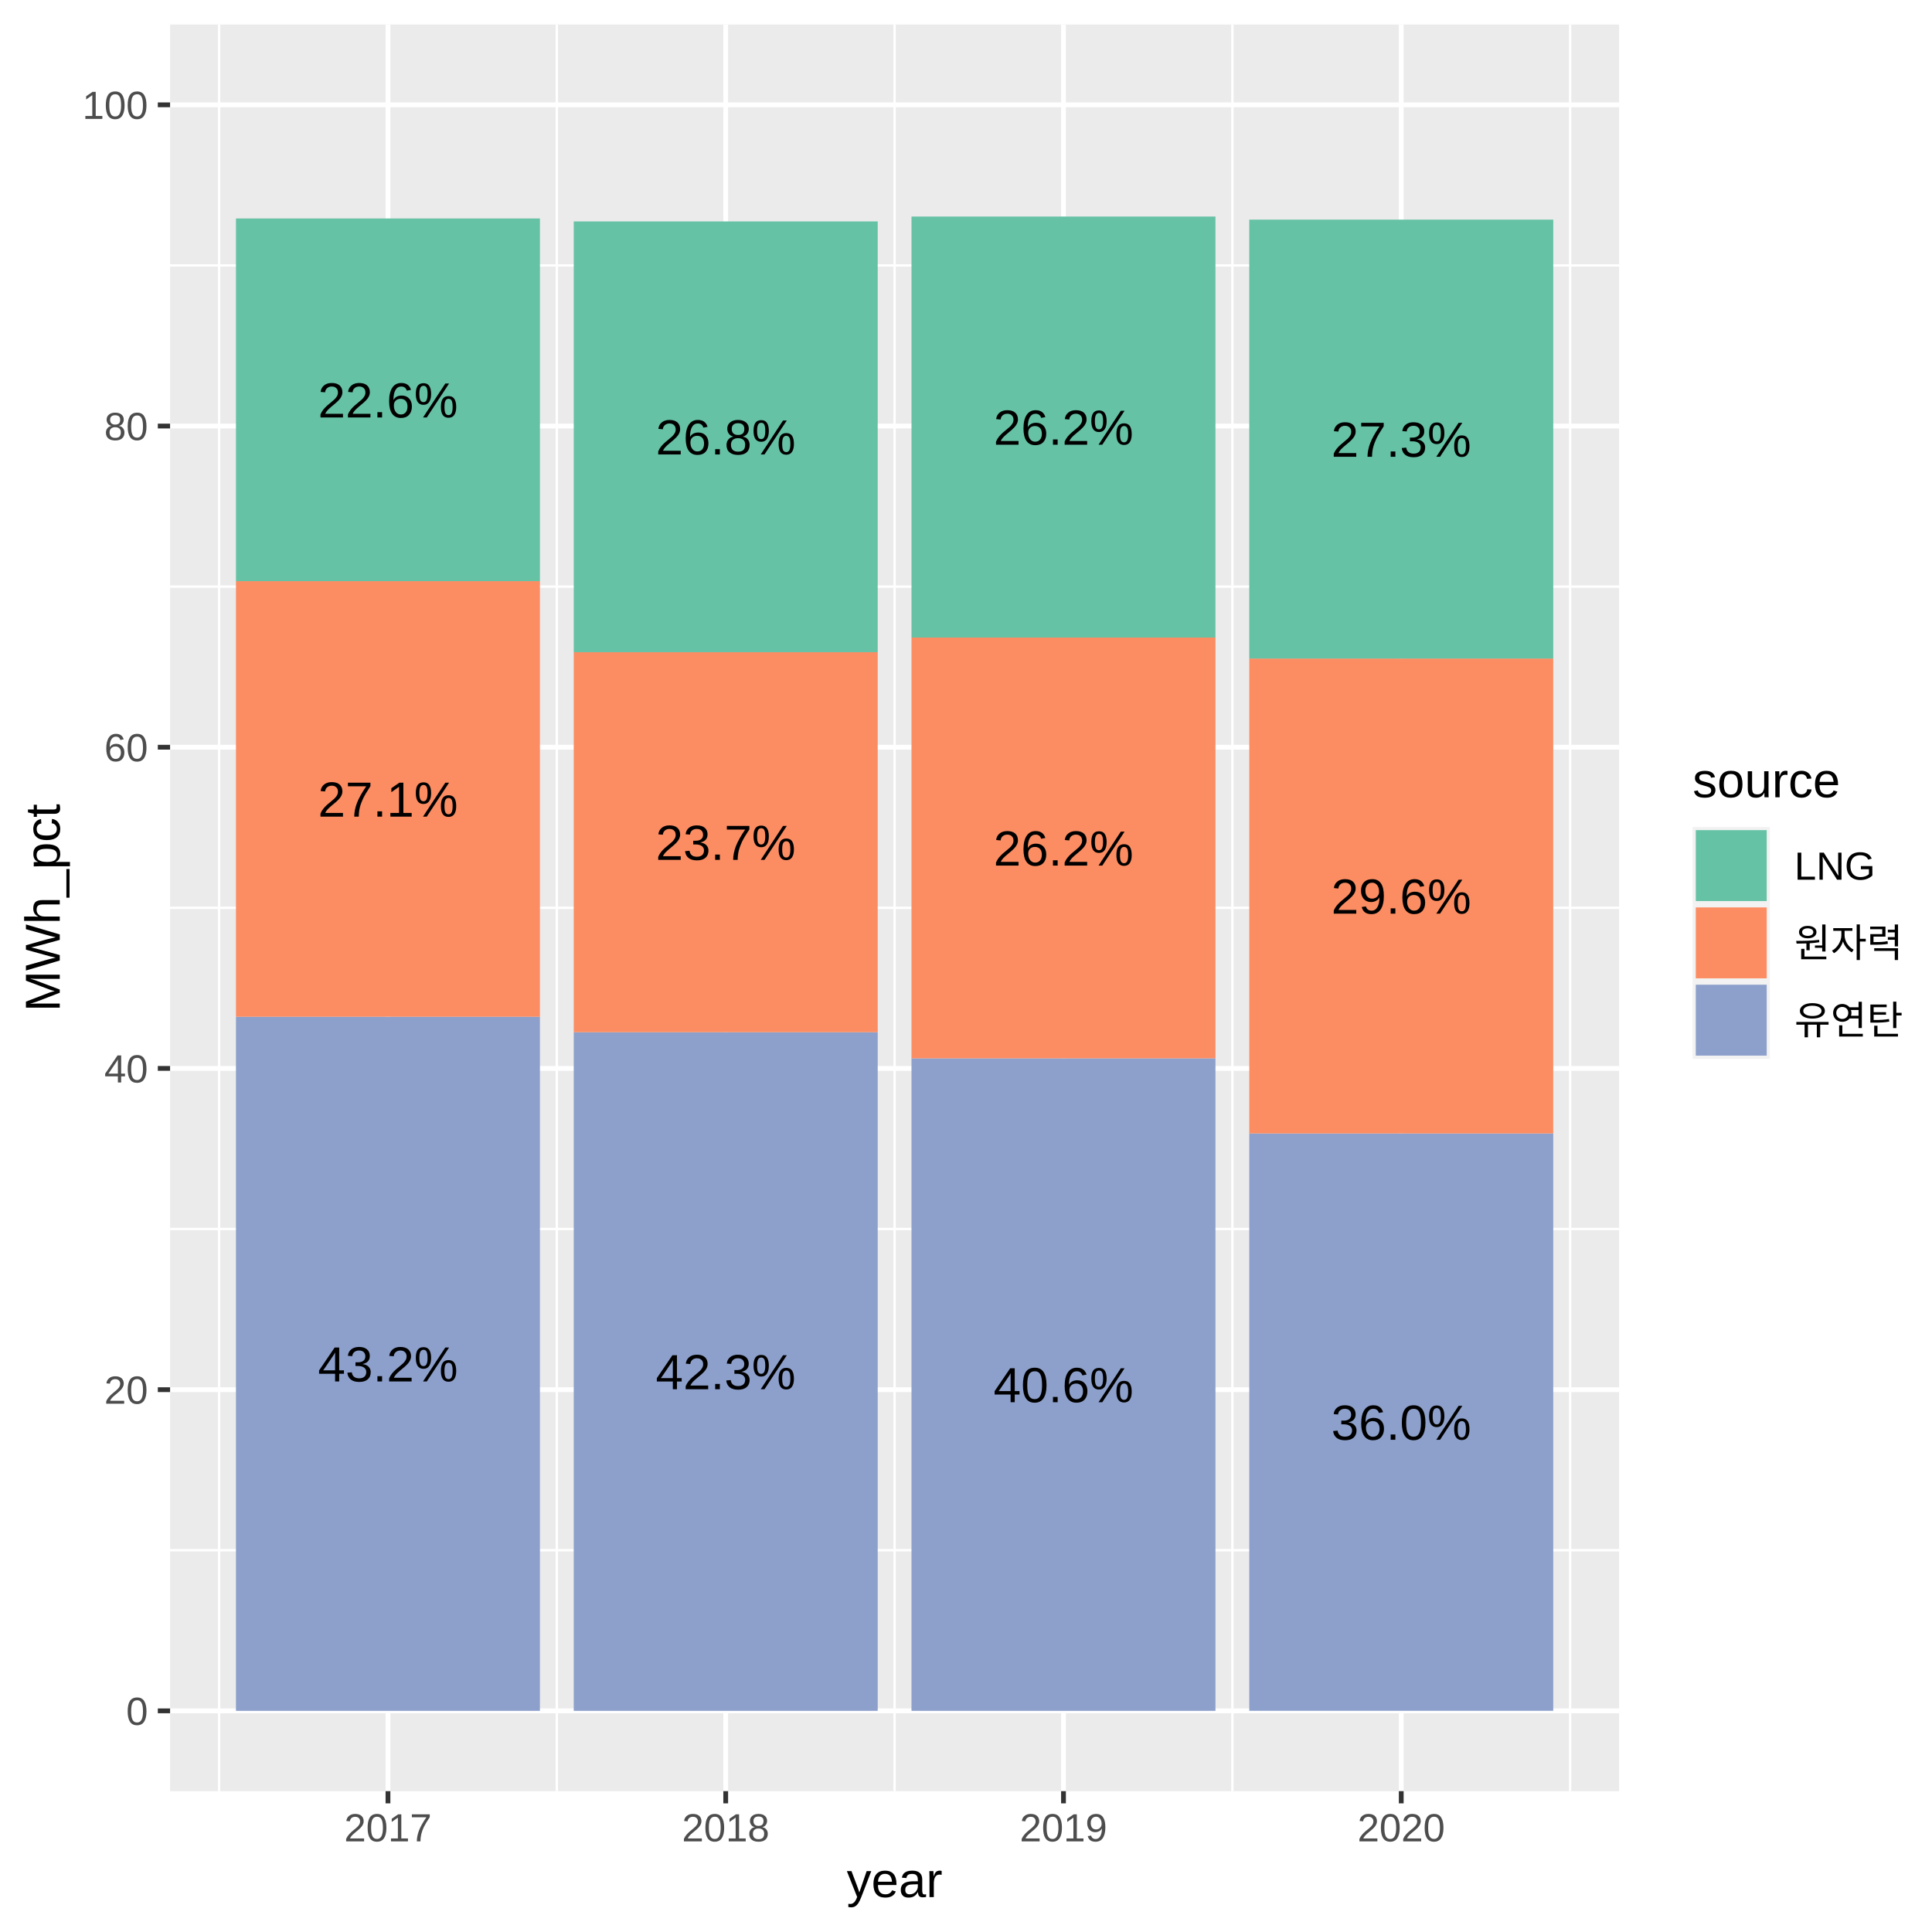
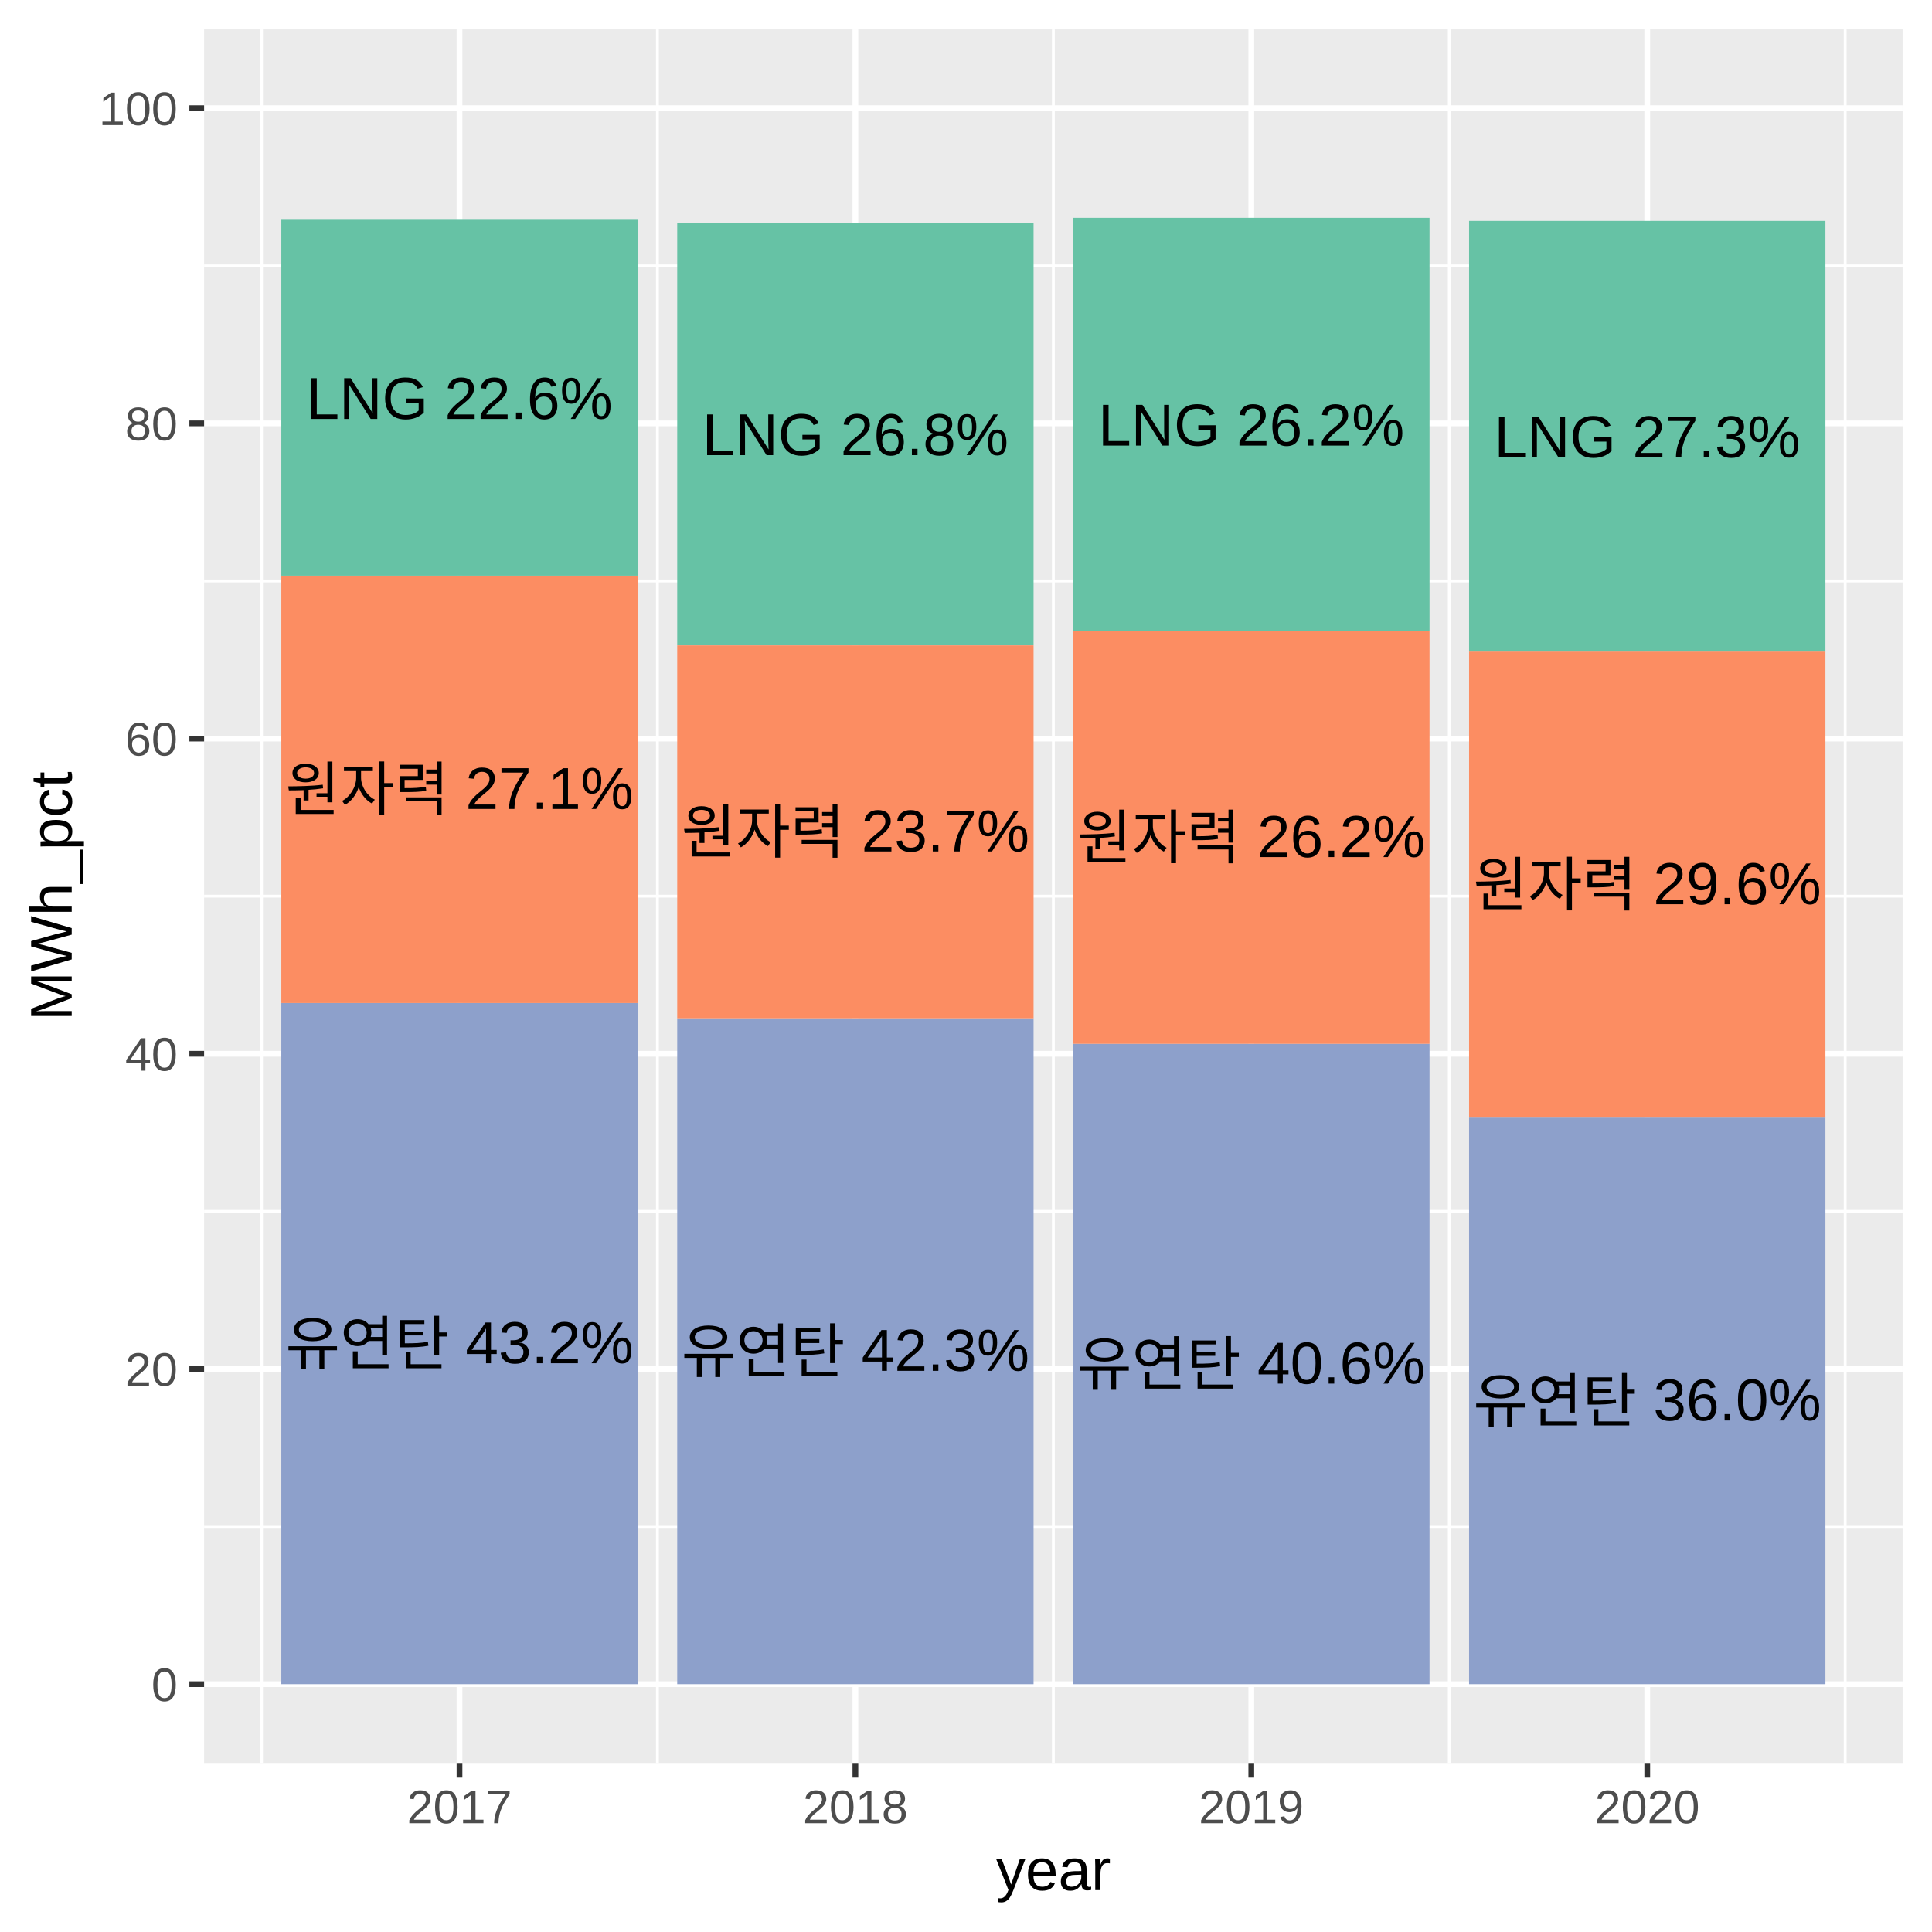
- <svg xmlns="http://www.w3.org/2000/svg" class="svglite" width="432.00pt" height="432.00pt" viewBox="0 0 432.00 432.00">
+ <svg xmlns="http://www.w3.org/2000/svg" class="svglite" width="360.00pt" height="360.00pt" viewBox="0 0 360.00 360.00">
  <defs>
    <style type="text/css">
    .svglite line, .svglite polyline, .svglite polygon, .svglite path, .svglite rect, .svglite circle {
      fill: none;
      stroke: #000000;
      stroke-linecap: round;
      stroke-linejoin: round;
      stroke-miterlimit: 10.00;
    }
  </style>
  </defs>
  <rect width="100%" height="100%" style="stroke: none; fill: #FFFFFF;" />
  <defs>
-     <clipPath id="cpMC4wMHw0MzIuMDB8MC4wMHw0MzIuMDA=">
-       <rect x="0.00" y="0.00" width="432.00" height="432.00" />
+     <clipPath id="cpMC4wMHwzNjAuMDB8MC4wMHwzNjAuMDA=">
+       <rect x="0.00" y="0.00" width="360.00" height="360.00" />
    </clipPath>
  </defs>
-   <g clip-path="url(#cpMC4wMHw0MzIuMDB8MC4wMHw0MzIuMDA=)">
-     <rect x="0" y="0.00" width="432.00" height="432.00" style="stroke-width: 1.07; stroke: #FFFFFF; fill: #FFFFFF;" />
+   <g clip-path="url(#cpMC4wMHwzNjAuMDB8MC4wMHwzNjAuMDA=)">
+     <rect x="0" y="0.00" width="360.00" height="360.00" style="stroke-width: 1.07; stroke: #FFFFFF; fill: #FFFFFF;" />
  </g>
  <defs>
-     <clipPath id="cpMzguMDN8MzYyLjA0fDUuNDh8NDAwLjUw">
-       <rect x="38.03" y="5.48" width="324.00" height="395.02" />
+     <clipPath id="cpMzguMDN8MzU0LjUyfDUuNDh8MzI4LjUw">
+       <rect x="38.03" y="5.48" width="316.49" height="323.02" />
    </clipPath>
  </defs>
-   <g clip-path="url(#cpMzguMDN8MzYyLjA0fDUuNDh8NDAwLjUw)">
-     <rect x="38.03" y="5.48" width="324.00" height="395.02" style="stroke-width: 1.07; stroke: none; fill: #EBEBEB;" />
-     <polyline points="38.03,346.64 362.04,346.64 " style="stroke-width: 0.53; stroke: #FFFFFF; stroke-linecap: butt;" />
-     <polyline points="38.03,274.81 362.04,274.81 " style="stroke-width: 0.53; stroke: #FFFFFF; stroke-linecap: butt;" />
-     <polyline points="38.03,202.99 362.04,202.99 " style="stroke-width: 0.53; stroke: #FFFFFF; stroke-linecap: butt;" />
-     <polyline points="38.03,131.17 362.04,131.17 " style="stroke-width: 0.53; stroke: #FFFFFF; stroke-linecap: butt;" />
-     <polyline points="38.03,59.35 362.04,59.35 " style="stroke-width: 0.53; stroke: #FFFFFF; stroke-linecap: butt;" />
-     <polyline points="48.99,400.50 48.99,5.48 " style="stroke-width: 0.53; stroke: #FFFFFF; stroke-linecap: butt;" />
-     <polyline points="124.51,400.50 124.51,5.48 " style="stroke-width: 0.53; stroke: #FFFFFF; stroke-linecap: butt;" />
-     <polyline points="200.03,400.50 200.03,5.48 " style="stroke-width: 0.53; stroke: #FFFFFF; stroke-linecap: butt;" />
-     <polyline points="275.56,400.50 275.56,5.48 " style="stroke-width: 0.53; stroke: #FFFFFF; stroke-linecap: butt;" />
-     <polyline points="351.08,400.50 351.08,5.48 " style="stroke-width: 0.53; stroke: #FFFFFF; stroke-linecap: butt;" />
-     <polyline points="38.03,382.55 362.04,382.55 " style="stroke-width: 1.07; stroke: #FFFFFF; stroke-linecap: butt;" />
-     <polyline points="38.03,310.73 362.04,310.73 " style="stroke-width: 1.07; stroke: #FFFFFF; stroke-linecap: butt;" />
-     <polyline points="38.03,238.90 362.04,238.90 " style="stroke-width: 1.07; stroke: #FFFFFF; stroke-linecap: butt;" />
-     <polyline points="38.03,167.08 362.04,167.08 " style="stroke-width: 1.07; stroke: #FFFFFF; stroke-linecap: butt;" />
-     <polyline points="38.03,95.26 362.04,95.26 " style="stroke-width: 1.07; stroke: #FFFFFF; stroke-linecap: butt;" />
-     <polyline points="38.03,23.44 362.04,23.44 " style="stroke-width: 1.07; stroke: #FFFFFF; stroke-linecap: butt;" />
-     <polyline points="86.75,400.50 86.75,5.48 " style="stroke-width: 1.07; stroke: #FFFFFF; stroke-linecap: butt;" />
-     <polyline points="162.27,400.50 162.27,5.48 " style="stroke-width: 1.07; stroke: #FFFFFF; stroke-linecap: butt;" />
-     <polyline points="237.80,400.50 237.80,5.48 " style="stroke-width: 1.07; stroke: #FFFFFF; stroke-linecap: butt;" />
-     <polyline points="313.32,400.50 313.32,5.48 " style="stroke-width: 1.07; stroke: #FFFFFF; stroke-linecap: butt;" />
-     <rect x="52.76" y="227.35" width="67.97" height="155.20" style="stroke-width: 1.07; stroke: none; stroke-linecap: square; stroke-linejoin: miter; fill: #8DA0CB;" />
-     <rect x="52.76" y="129.95" width="67.97" height="97.40" style="stroke-width: 1.07; stroke: none; stroke-linecap: square; stroke-linejoin: miter; fill: #FC8D62;" />
-     <rect x="52.76" y="48.85" width="67.97" height="81.10" style="stroke-width: 1.07; stroke: none; stroke-linecap: square; stroke-linejoin: miter; fill: #66C2A5;" />
-     <rect x="128.29" y="230.81" width="67.97" height="151.74" style="stroke-width: 1.07; stroke: none; stroke-linecap: square; stroke-linejoin: miter; fill: #8DA0CB;" />
-     <rect x="128.29" y="49.51" width="67.97" height="96.33" style="stroke-width: 1.07; stroke: none; stroke-linecap: square; stroke-linejoin: miter; fill: #66C2A5;" />
-     <rect x="128.29" y="145.84" width="67.97" height="84.97" style="stroke-width: 1.07; stroke: none; stroke-linecap: square; stroke-linejoin: miter; fill: #FC8D62;" />
-     <rect x="203.81" y="236.64" width="67.97" height="145.91" style="stroke-width: 1.07; stroke: none; stroke-linecap: square; stroke-linejoin: miter; fill: #8DA0CB;" />
-     <rect x="203.81" y="48.42" width="67.97" height="94.14" style="stroke-width: 1.07; stroke: none; stroke-linecap: square; stroke-linejoin: miter; fill: #66C2A5;" />
-     <rect x="203.81" y="142.56" width="67.97" height="94.08" style="stroke-width: 1.07; stroke: none; stroke-linecap: square; stroke-linejoin: miter; fill: #FC8D62;" />
-     <rect x="279.34" y="253.44" width="67.97" height="129.10" style="stroke-width: 1.07; stroke: none; stroke-linecap: square; stroke-linejoin: miter; fill: #8DA0CB;" />
-     <rect x="279.34" y="147.25" width="67.97" height="106.19" style="stroke-width: 1.07; stroke: none; stroke-linecap: square; stroke-linejoin: miter; fill: #FC8D62;" />
-     <rect x="279.34" y="49.11" width="67.97" height="98.14" style="stroke-width: 1.07; stroke: none; stroke-linecap: square; stroke-linejoin: miter; fill: #66C2A5;" />
-     <text x="86.75" y="308.90" text-anchor="middle" style="font-size: 11.04px; font-family: Arial;" textLength="31.28px" lengthAdjust="spacingAndGlyphs">43.2%</text>
-     <text x="86.75" y="182.60" text-anchor="middle" style="font-size: 11.04px; font-family: Arial;" textLength="31.28px" lengthAdjust="spacingAndGlyphs">27.1%</text>
-     <text x="86.75" y="93.35" text-anchor="middle" style="font-size: 11.04px; font-family: Arial;" textLength="31.28px" lengthAdjust="spacingAndGlyphs">22.6%</text>
-     <text x="162.27" y="310.63" text-anchor="middle" style="font-size: 11.04px; font-family: Arial;" textLength="31.28px" lengthAdjust="spacingAndGlyphs">42.3%</text>
-     <text x="162.27" y="101.62" text-anchor="middle" style="font-size: 11.04px; font-family: Arial;" textLength="31.28px" lengthAdjust="spacingAndGlyphs">26.8%</text>
-     <text x="162.27" y="192.27" text-anchor="middle" style="font-size: 11.04px; font-family: Arial;" textLength="31.28px" lengthAdjust="spacingAndGlyphs">23.7%</text>
-     <text x="237.80" y="313.54" text-anchor="middle" style="font-size: 11.04px; font-family: Arial;" textLength="31.28px" lengthAdjust="spacingAndGlyphs">40.6%</text>
-     <text x="237.80" y="99.44" text-anchor="middle" style="font-size: 11.04px; font-family: Arial;" textLength="31.28px" lengthAdjust="spacingAndGlyphs">26.2%</text>
-     <text x="237.80" y="193.55" text-anchor="middle" style="font-size: 11.04px; font-family: Arial;" textLength="31.28px" lengthAdjust="spacingAndGlyphs">26.2%</text>
-     <text x="313.32" y="321.94" text-anchor="middle" style="font-size: 11.04px; font-family: Arial;" textLength="31.28px" lengthAdjust="spacingAndGlyphs">36.0%</text>
-     <text x="313.32" y="204.30" text-anchor="middle" style="font-size: 11.04px; font-family: Arial;" textLength="31.28px" lengthAdjust="spacingAndGlyphs">29.6%</text>
-     <text x="313.32" y="102.13" text-anchor="middle" style="font-size: 11.04px; font-family: Arial;" textLength="31.28px" lengthAdjust="spacingAndGlyphs">27.3%</text>
+   <g clip-path="url(#cpMzguMDN8MzU0LjUyfDUuNDh8MzI4LjUw)">
+     <rect x="38.03" y="5.48" width="316.49" height="323.02" style="stroke-width: 1.07; stroke: none; fill: #EBEBEB;" />
+     <polyline points="38.03,284.45 354.52,284.45 " style="stroke-width: 0.53; stroke: #FFFFFF; stroke-linecap: butt;" />
+     <polyline points="38.03,225.72 354.52,225.72 " style="stroke-width: 0.53; stroke: #FFFFFF; stroke-linecap: butt;" />
+     <polyline points="38.03,166.99 354.52,166.99 " style="stroke-width: 0.53; stroke: #FFFFFF; stroke-linecap: butt;" />
+     <polyline points="38.03,108.26 354.52,108.26 " style="stroke-width: 0.53; stroke: #FFFFFF; stroke-linecap: butt;" />
+     <polyline points="38.03,49.53 354.52,49.53 " style="stroke-width: 0.53; stroke: #FFFFFF; stroke-linecap: butt;" />
+     <polyline points="48.73,328.50 48.73,5.48 " style="stroke-width: 0.53; stroke: #FFFFFF; stroke-linecap: butt;" />
+     <polyline points="122.50,328.50 122.50,5.48 " style="stroke-width: 0.53; stroke: #FFFFFF; stroke-linecap: butt;" />
+     <polyline points="196.28,328.50 196.28,5.48 " style="stroke-width: 0.53; stroke: #FFFFFF; stroke-linecap: butt;" />
+     <polyline points="270.05,328.50 270.05,5.48 " style="stroke-width: 0.53; stroke: #FFFFFF; stroke-linecap: butt;" />
+     <polyline points="343.82,328.50 343.82,5.48 " style="stroke-width: 0.53; stroke: #FFFFFF; stroke-linecap: butt;" />
+     <polyline points="38.03,313.82 354.52,313.82 " style="stroke-width: 1.07; stroke: #FFFFFF; stroke-linecap: butt;" />
+     <polyline points="38.03,255.09 354.52,255.09 " style="stroke-width: 1.07; stroke: #FFFFFF; stroke-linecap: butt;" />
+     <polyline points="38.03,196.36 354.52,196.36 " style="stroke-width: 1.07; stroke: #FFFFFF; stroke-linecap: butt;" />
+     <polyline points="38.03,137.63 354.52,137.63 " style="stroke-width: 1.07; stroke: #FFFFFF; stroke-linecap: butt;" />
+     <polyline points="38.03,78.89 354.52,78.89 " style="stroke-width: 1.07; stroke: #FFFFFF; stroke-linecap: butt;" />
+     <polyline points="38.03,20.16 354.52,20.16 " style="stroke-width: 1.07; stroke: #FFFFFF; stroke-linecap: butt;" />
+     <polyline points="85.62,328.50 85.62,5.48 " style="stroke-width: 1.07; stroke: #FFFFFF; stroke-linecap: butt;" />
+     <polyline points="159.39,328.50 159.39,5.48 " style="stroke-width: 1.07; stroke: #FFFFFF; stroke-linecap: butt;" />
+     <polyline points="233.16,328.50 233.16,5.48 " style="stroke-width: 1.07; stroke: #FFFFFF; stroke-linecap: butt;" />
+     <polyline points="306.94,328.50 306.94,5.48 " style="stroke-width: 1.07; stroke: #FFFFFF; stroke-linecap: butt;" />
+     <rect x="52.42" y="186.91" width="66.40" height="126.91" style="stroke-width: 1.07; stroke: none; stroke-linecap: square; stroke-linejoin: miter; fill: #8DA0CB;" />
+     <rect x="52.42" y="107.26" width="66.40" height="79.64" style="stroke-width: 1.07; stroke: none; stroke-linecap: square; stroke-linejoin: miter; fill: #FC8D62;" />
+     <rect x="52.42" y="40.95" width="66.40" height="66.32" style="stroke-width: 1.07; stroke: none; stroke-linecap: square; stroke-linejoin: miter; fill: #66C2A5;" />
+     <rect x="126.19" y="189.74" width="66.40" height="124.08" style="stroke-width: 1.07; stroke: none; stroke-linecap: square; stroke-linejoin: miter; fill: #8DA0CB;" />
+     <rect x="126.19" y="41.48" width="66.40" height="78.77" style="stroke-width: 1.07; stroke: none; stroke-linecap: square; stroke-linejoin: miter; fill: #66C2A5;" />
+     <rect x="126.19" y="120.26" width="66.40" height="69.48" style="stroke-width: 1.07; stroke: none; stroke-linecap: square; stroke-linejoin: miter; fill: #FC8D62;" />
+     <rect x="199.97" y="194.50" width="66.40" height="119.32" style="stroke-width: 1.07; stroke: none; stroke-linecap: square; stroke-linejoin: miter; fill: #8DA0CB;" />
+     <rect x="199.97" y="40.59" width="66.40" height="76.98" style="stroke-width: 1.07; stroke: none; stroke-linecap: square; stroke-linejoin: miter; fill: #66C2A5;" />
+     <rect x="199.97" y="117.57" width="66.40" height="76.93" style="stroke-width: 1.07; stroke: none; stroke-linecap: square; stroke-linejoin: miter; fill: #FC8D62;" />
+     <rect x="273.74" y="208.25" width="66.40" height="105.57" style="stroke-width: 1.07; stroke: none; stroke-linecap: square; stroke-linejoin: miter; fill: #8DA0CB;" />
+     <rect x="273.74" y="121.41" width="66.40" height="86.84" style="stroke-width: 1.07; stroke: none; stroke-linecap: square; stroke-linejoin: miter; fill: #FC8D62;" />
+     <rect x="273.74" y="41.16" width="66.40" height="80.25" style="stroke-width: 1.07; stroke: none; stroke-linecap: square; stroke-linejoin: miter; fill: #66C2A5;" />
+     <text x="85.62" y="254.31" text-anchor="middle" style="font-size: 11.04px; font-family: Arial;" textLength="59.16px" lengthAdjust="spacingAndGlyphs">유연탄 43.2%</text>
+     <text x="85.62" y="151.03" text-anchor="middle" style="font-size: 11.04px; font-family: Arial;" textLength="59.16px" lengthAdjust="spacingAndGlyphs">원자력 27.1%</text>
+     <text x="85.62" y="78.06" text-anchor="middle" style="font-size: 11.04px; font-family: Arial;" textLength="57.02px" lengthAdjust="spacingAndGlyphs">LNG 22.6%</text>
+     <text x="159.39" y="255.73" text-anchor="middle" style="font-size: 11.04px; font-family: Arial;" textLength="59.16px" lengthAdjust="spacingAndGlyphs">유연탄 42.3%</text>
+     <text x="159.39" y="84.82" text-anchor="middle" style="font-size: 11.04px; font-family: Arial;" textLength="57.02px" lengthAdjust="spacingAndGlyphs">LNG 26.8%</text>
+     <text x="159.39" y="158.95" text-anchor="middle" style="font-size: 11.04px; font-family: Arial;" textLength="59.16px" lengthAdjust="spacingAndGlyphs">원자력 23.7%</text>
+     <text x="233.16" y="258.11" text-anchor="middle" style="font-size: 11.04px; font-family: Arial;" textLength="59.16px" lengthAdjust="spacingAndGlyphs">유연탄 40.6%</text>
+     <text x="233.16" y="83.03" text-anchor="middle" style="font-size: 11.04px; font-family: Arial;" textLength="57.02px" lengthAdjust="spacingAndGlyphs">LNG 26.2%</text>
+     <text x="233.16" y="159.99" text-anchor="middle" style="font-size: 11.04px; font-family: Arial;" textLength="59.16px" lengthAdjust="spacingAndGlyphs">원자력 26.2%</text>
+     <text x="306.94" y="264.98" text-anchor="middle" style="font-size: 11.04px; font-family: Arial;" textLength="59.16px" lengthAdjust="spacingAndGlyphs">유연탄 36.0%</text>
+     <text x="306.94" y="168.78" text-anchor="middle" style="font-size: 11.04px; font-family: Arial;" textLength="59.16px" lengthAdjust="spacingAndGlyphs">원자력 29.6%</text>
+     <text x="306.94" y="85.23" text-anchor="middle" style="font-size: 11.04px; font-family: Arial;" textLength="57.02px" lengthAdjust="spacingAndGlyphs">LNG 27.3%</text>
  </g>
-   <g clip-path="url(#cpMC4wMHw0MzIuMDB8MC4wMHw0MzIuMDA=)">
-     <text x="33.10" y="385.70" text-anchor="end" style="font-size: 8.80px; fill: #4D4D4D; font-family: Arial;" textLength="4.90px" lengthAdjust="spacingAndGlyphs">0</text>
-     <text x="33.10" y="313.88" text-anchor="end" style="font-size: 8.80px; fill: #4D4D4D; font-family: Arial;" textLength="9.79px" lengthAdjust="spacingAndGlyphs">20</text>
-     <text x="33.10" y="242.05" text-anchor="end" style="font-size: 8.80px; fill: #4D4D4D; font-family: Arial;" textLength="9.79px" lengthAdjust="spacingAndGlyphs">40</text>
-     <text x="33.10" y="170.23" text-anchor="end" style="font-size: 8.80px; fill: #4D4D4D; font-family: Arial;" textLength="9.79px" lengthAdjust="spacingAndGlyphs">60</text>
-     <text x="33.10" y="98.41" text-anchor="end" style="font-size: 8.80px; fill: #4D4D4D; font-family: Arial;" textLength="9.79px" lengthAdjust="spacingAndGlyphs">80</text>
-     <text x="33.10" y="26.59" text-anchor="end" style="font-size: 8.80px; fill: #4D4D4D; font-family: Arial;" textLength="14.69px" lengthAdjust="spacingAndGlyphs">100</text>
-     <polyline points="35.29,382.55 38.03,382.55 " style="stroke-width: 1.07; stroke: #333333; stroke-linecap: butt;" />
-     <polyline points="35.29,310.73 38.03,310.73 " style="stroke-width: 1.07; stroke: #333333; stroke-linecap: butt;" />
-     <polyline points="35.29,238.90 38.03,238.90 " style="stroke-width: 1.07; stroke: #333333; stroke-linecap: butt;" />
-     <polyline points="35.29,167.08 38.03,167.08 " style="stroke-width: 1.07; stroke: #333333; stroke-linecap: butt;" />
-     <polyline points="35.29,95.26 38.03,95.26 " style="stroke-width: 1.07; stroke: #333333; stroke-linecap: butt;" />
-     <polyline points="35.29,23.44 38.03,23.44 " style="stroke-width: 1.07; stroke: #333333; stroke-linecap: butt;" />
-     <polyline points="86.75,403.24 86.75,400.50 " style="stroke-width: 1.07; stroke: #333333; stroke-linecap: butt;" />
-     <polyline points="162.27,403.24 162.27,400.50 " style="stroke-width: 1.07; stroke: #333333; stroke-linecap: butt;" />
-     <polyline points="237.80,403.24 237.80,400.50 " style="stroke-width: 1.07; stroke: #333333; stroke-linecap: butt;" />
-     <polyline points="313.32,403.24 313.32,400.50 " style="stroke-width: 1.07; stroke: #333333; stroke-linecap: butt;" />
-     <text x="86.75" y="411.74" text-anchor="middle" style="font-size: 8.80px; fill: #4D4D4D; font-family: Arial;" textLength="19.58px" lengthAdjust="spacingAndGlyphs">2017</text>
-     <text x="162.27" y="411.74" text-anchor="middle" style="font-size: 8.80px; fill: #4D4D4D; font-family: Arial;" textLength="19.58px" lengthAdjust="spacingAndGlyphs">2018</text>
-     <text x="237.80" y="411.74" text-anchor="middle" style="font-size: 8.80px; fill: #4D4D4D; font-family: Arial;" textLength="19.58px" lengthAdjust="spacingAndGlyphs">2019</text>
-     <text x="313.32" y="411.74" text-anchor="middle" style="font-size: 8.80px; fill: #4D4D4D; font-family: Arial;" textLength="19.58px" lengthAdjust="spacingAndGlyphs">2020</text>
-     <text x="200.03" y="424.20" text-anchor="middle" style="font-size: 11.00px; font-family: Arial;" textLength="21.41px" lengthAdjust="spacingAndGlyphs">year</text>
-     <text transform="translate(13.36,202.99) rotate(-90)" text-anchor="middle" style="font-size: 11.00px; font-family: Arial;" textLength="46.47px" lengthAdjust="spacingAndGlyphs">MWh_pct</text>
-     <rect x="372.99" y="163.75" width="53.53" height="78.47" style="stroke-width: 1.07; stroke: none; fill: #FFFFFF;" />
-     <text x="378.47" y="178.27" style="font-size: 11.00px; font-family: Arial;" textLength="33.03px" lengthAdjust="spacingAndGlyphs">source</text>
-     <rect x="378.47" y="184.91" width="17.28" height="17.28" style="stroke-width: 1.07; stroke: none; fill: #F2F2F2;" />
-     <rect x="379.18" y="185.62" width="15.86" height="15.86" style="stroke-width: 1.07; stroke: none; stroke-linecap: square; stroke-linejoin: miter; fill: #66C2A5;" />
-     <rect x="378.47" y="202.19" width="17.28" height="17.28" style="stroke-width: 1.07; stroke: none; fill: #F2F2F2;" />
-     <rect x="379.18" y="202.90" width="15.86" height="15.86" style="stroke-width: 1.07; stroke: none; stroke-linecap: square; stroke-linejoin: miter; fill: #FC8D62;" />
-     <rect x="378.47" y="219.47" width="17.28" height="17.28" style="stroke-width: 1.07; stroke: none; fill: #F2F2F2;" />
-     <rect x="379.18" y="220.18" width="15.86" height="15.86" style="stroke-width: 1.07; stroke: none; stroke-linecap: square; stroke-linejoin: miter; fill: #8DA0CB;" />
-     <text x="401.23" y="196.70" style="font-size: 8.80px; font-family: Arial;" textLength="18.09px" lengthAdjust="spacingAndGlyphs">LNG</text>
-     <text x="401.23" y="213.98" style="font-size: 8.80px; font-family: Arial;" textLength="19.81px" lengthAdjust="spacingAndGlyphs">원자력</text>
-     <text x="401.23" y="231.26" style="font-size: 8.80px; font-family: Arial;" textLength="19.81px" lengthAdjust="spacingAndGlyphs">유연탄</text>
+   <g clip-path="url(#cpMC4wMHwzNjAuMDB8MC4wMHwzNjAuMDA=)">
+     <text x="33.10" y="316.97" text-anchor="end" style="font-size: 8.80px; fill: #4D4D4D; font-family: Arial;" textLength="4.90px" lengthAdjust="spacingAndGlyphs">0</text>
+     <text x="33.10" y="258.24" text-anchor="end" style="font-size: 8.80px; fill: #4D4D4D; font-family: Arial;" textLength="9.79px" lengthAdjust="spacingAndGlyphs">20</text>
+     <text x="33.10" y="199.51" text-anchor="end" style="font-size: 8.80px; fill: #4D4D4D; font-family: Arial;" textLength="9.79px" lengthAdjust="spacingAndGlyphs">40</text>
+     <text x="33.10" y="140.78" text-anchor="end" style="font-size: 8.80px; fill: #4D4D4D; font-family: Arial;" textLength="9.79px" lengthAdjust="spacingAndGlyphs">60</text>
+     <text x="33.10" y="82.04" text-anchor="end" style="font-size: 8.80px; fill: #4D4D4D; font-family: Arial;" textLength="9.79px" lengthAdjust="spacingAndGlyphs">80</text>
+     <text x="33.10" y="23.31" text-anchor="end" style="font-size: 8.80px; fill: #4D4D4D; font-family: Arial;" textLength="14.69px" lengthAdjust="spacingAndGlyphs">100</text>
+     <polyline points="35.29,313.82 38.03,313.82 " style="stroke-width: 1.07; stroke: #333333; stroke-linecap: butt;" />
+     <polyline points="35.29,255.09 38.03,255.09 " style="stroke-width: 1.07; stroke: #333333; stroke-linecap: butt;" />
+     <polyline points="35.29,196.36 38.03,196.36 " style="stroke-width: 1.07; stroke: #333333; stroke-linecap: butt;" />
+     <polyline points="35.29,137.63 38.03,137.63 " style="stroke-width: 1.07; stroke: #333333; stroke-linecap: butt;" />
+     <polyline points="35.29,78.89 38.03,78.89 " style="stroke-width: 1.07; stroke: #333333; stroke-linecap: butt;" />
+     <polyline points="35.29,20.16 38.03,20.16 " style="stroke-width: 1.07; stroke: #333333; stroke-linecap: butt;" />
+     <polyline points="85.62,331.24 85.62,328.50 " style="stroke-width: 1.07; stroke: #333333; stroke-linecap: butt;" />
+     <polyline points="159.39,331.24 159.39,328.50 " style="stroke-width: 1.07; stroke: #333333; stroke-linecap: butt;" />
+     <polyline points="233.16,331.24 233.16,328.50 " style="stroke-width: 1.07; stroke: #333333; stroke-linecap: butt;" />
+     <polyline points="306.94,331.24 306.94,328.50 " style="stroke-width: 1.07; stroke: #333333; stroke-linecap: butt;" />
+     <text x="85.62" y="339.74" text-anchor="middle" style="font-size: 8.80px; fill: #4D4D4D; font-family: Arial;" textLength="19.58px" lengthAdjust="spacingAndGlyphs">2017</text>
+     <text x="159.39" y="339.74" text-anchor="middle" style="font-size: 8.80px; fill: #4D4D4D; font-family: Arial;" textLength="19.58px" lengthAdjust="spacingAndGlyphs">2018</text>
+     <text x="233.16" y="339.74" text-anchor="middle" style="font-size: 8.80px; fill: #4D4D4D; font-family: Arial;" textLength="19.58px" lengthAdjust="spacingAndGlyphs">2019</text>
+     <text x="306.94" y="339.74" text-anchor="middle" style="font-size: 8.80px; fill: #4D4D4D; font-family: Arial;" textLength="19.58px" lengthAdjust="spacingAndGlyphs">2020</text>
+     <text x="196.28" y="352.20" text-anchor="middle" style="font-size: 11.00px; font-family: Arial;" textLength="21.41px" lengthAdjust="spacingAndGlyphs">year</text>
+     <text transform="translate(13.36,166.99) rotate(-90)" text-anchor="middle" style="font-size: 11.00px; font-family: Arial;" textLength="46.47px" lengthAdjust="spacingAndGlyphs">MWh_pct</text>
  </g>
</svg>
